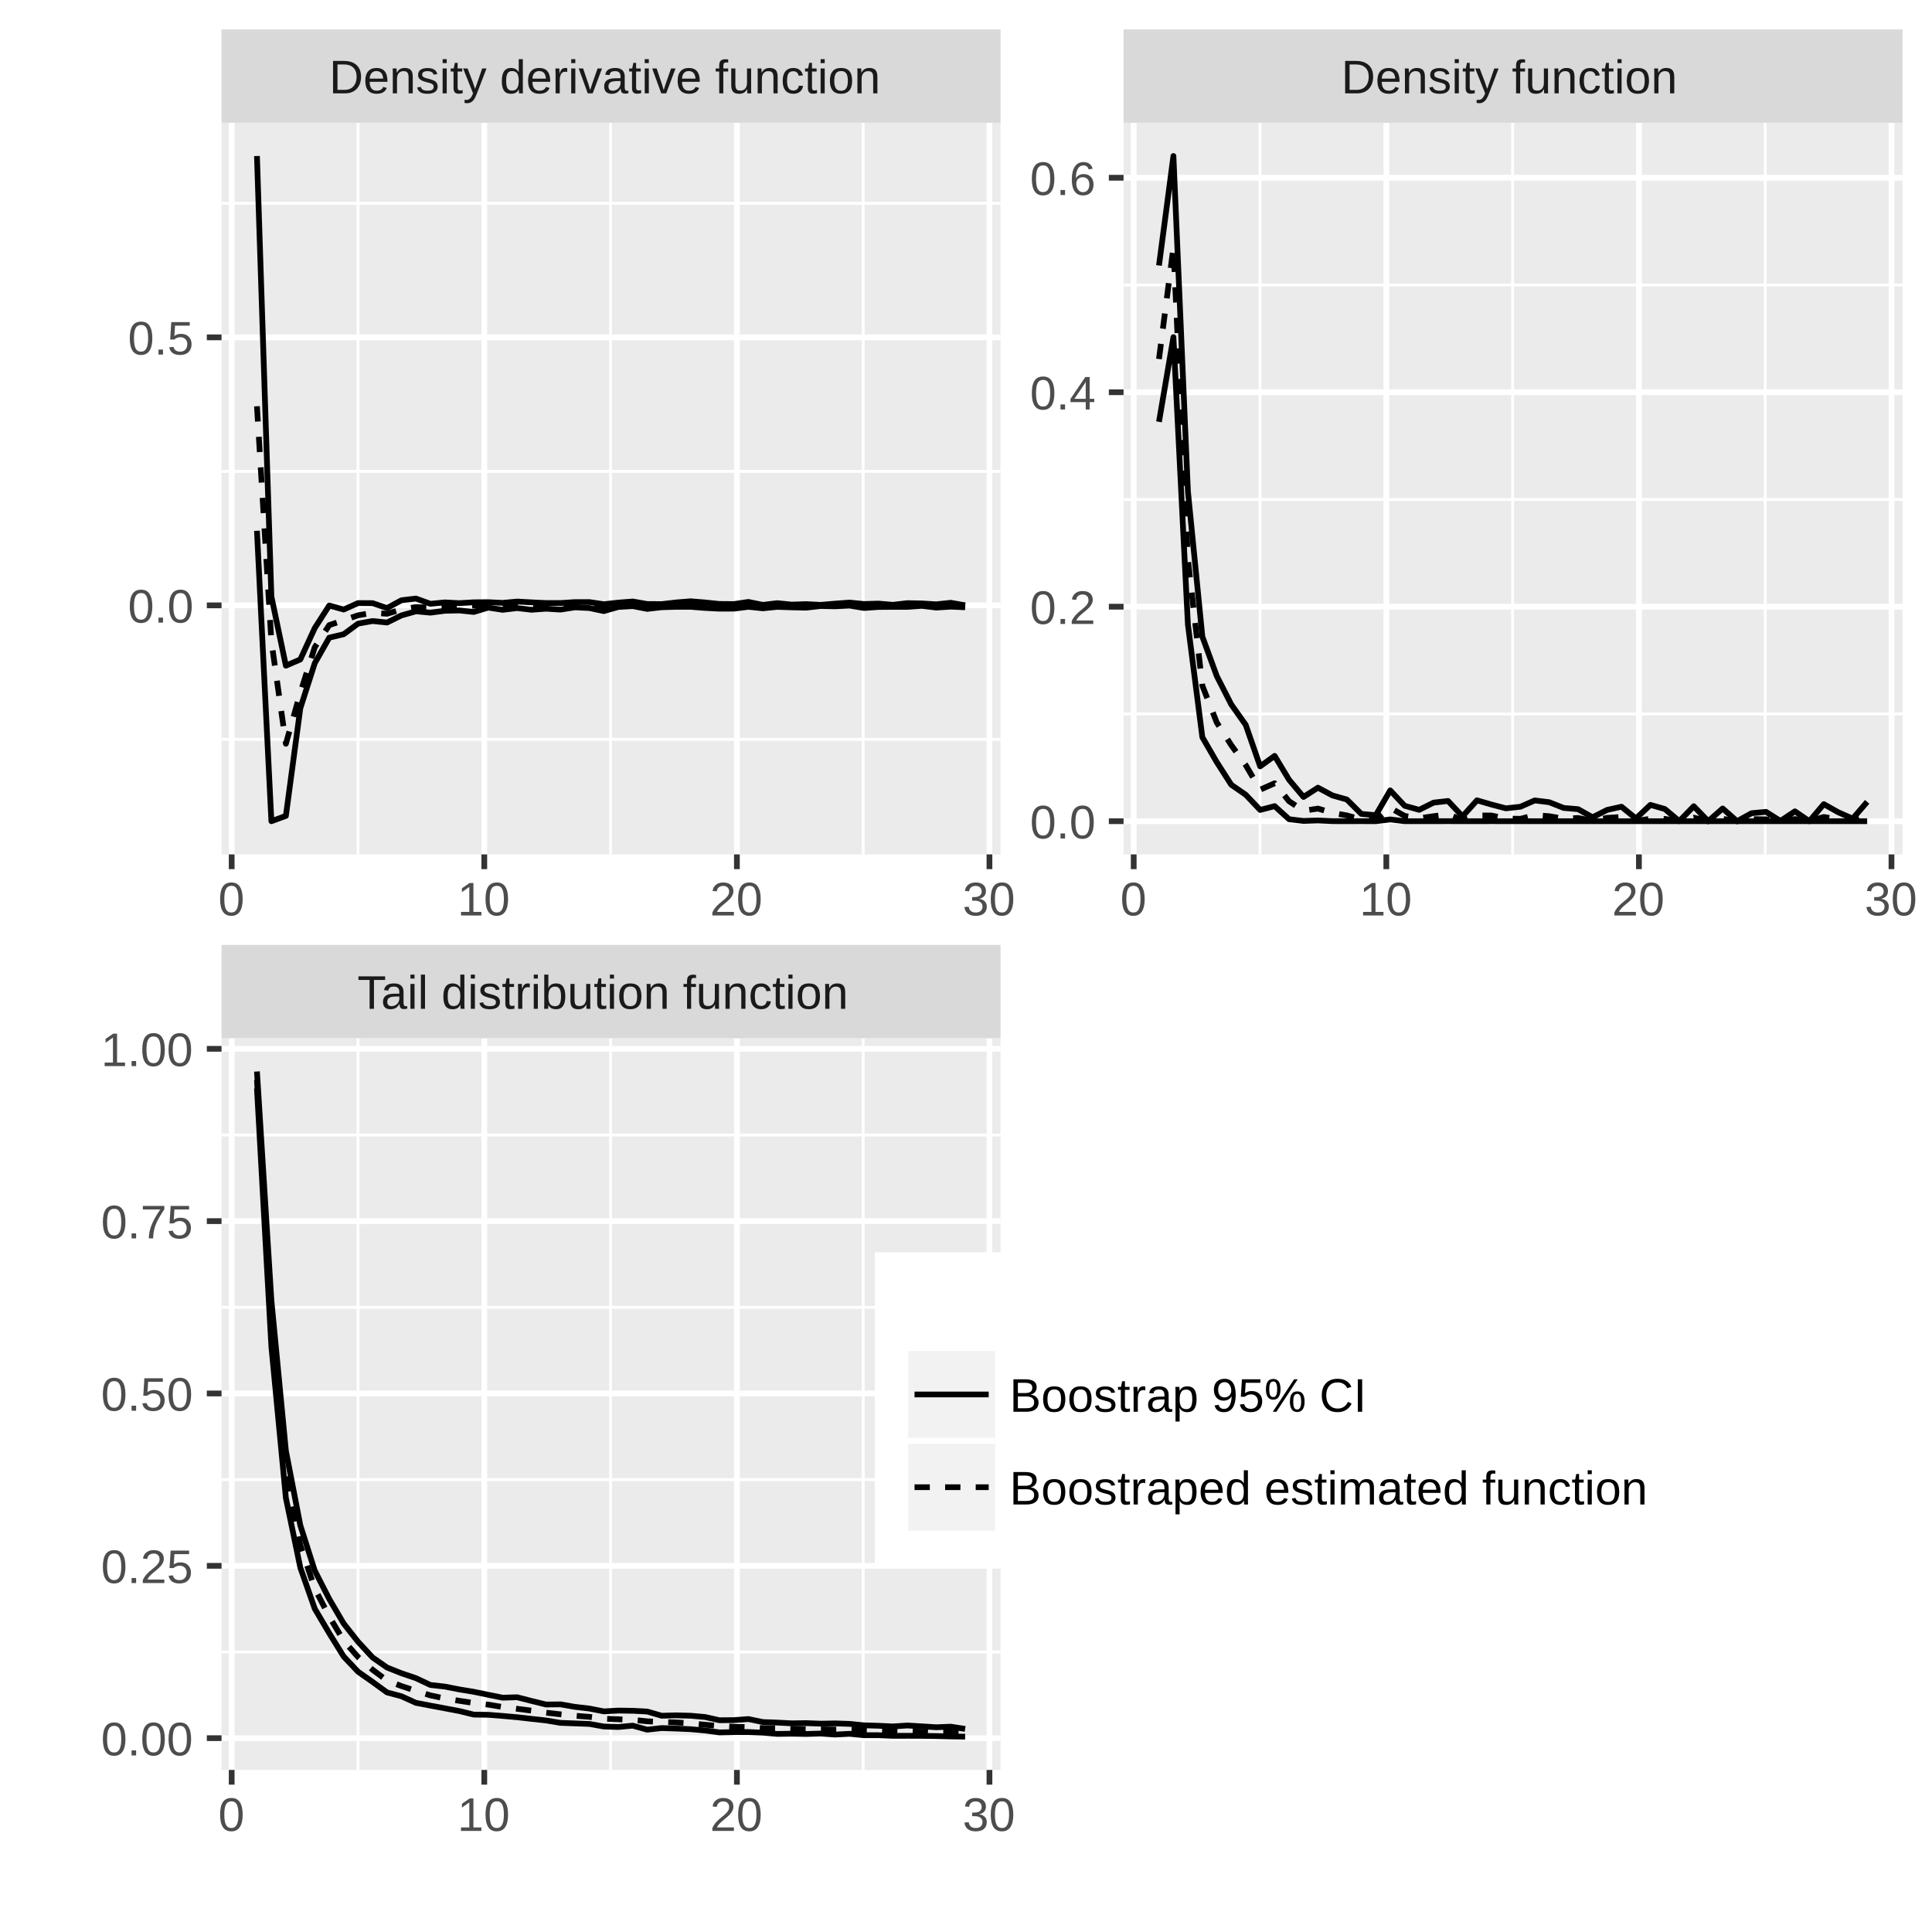
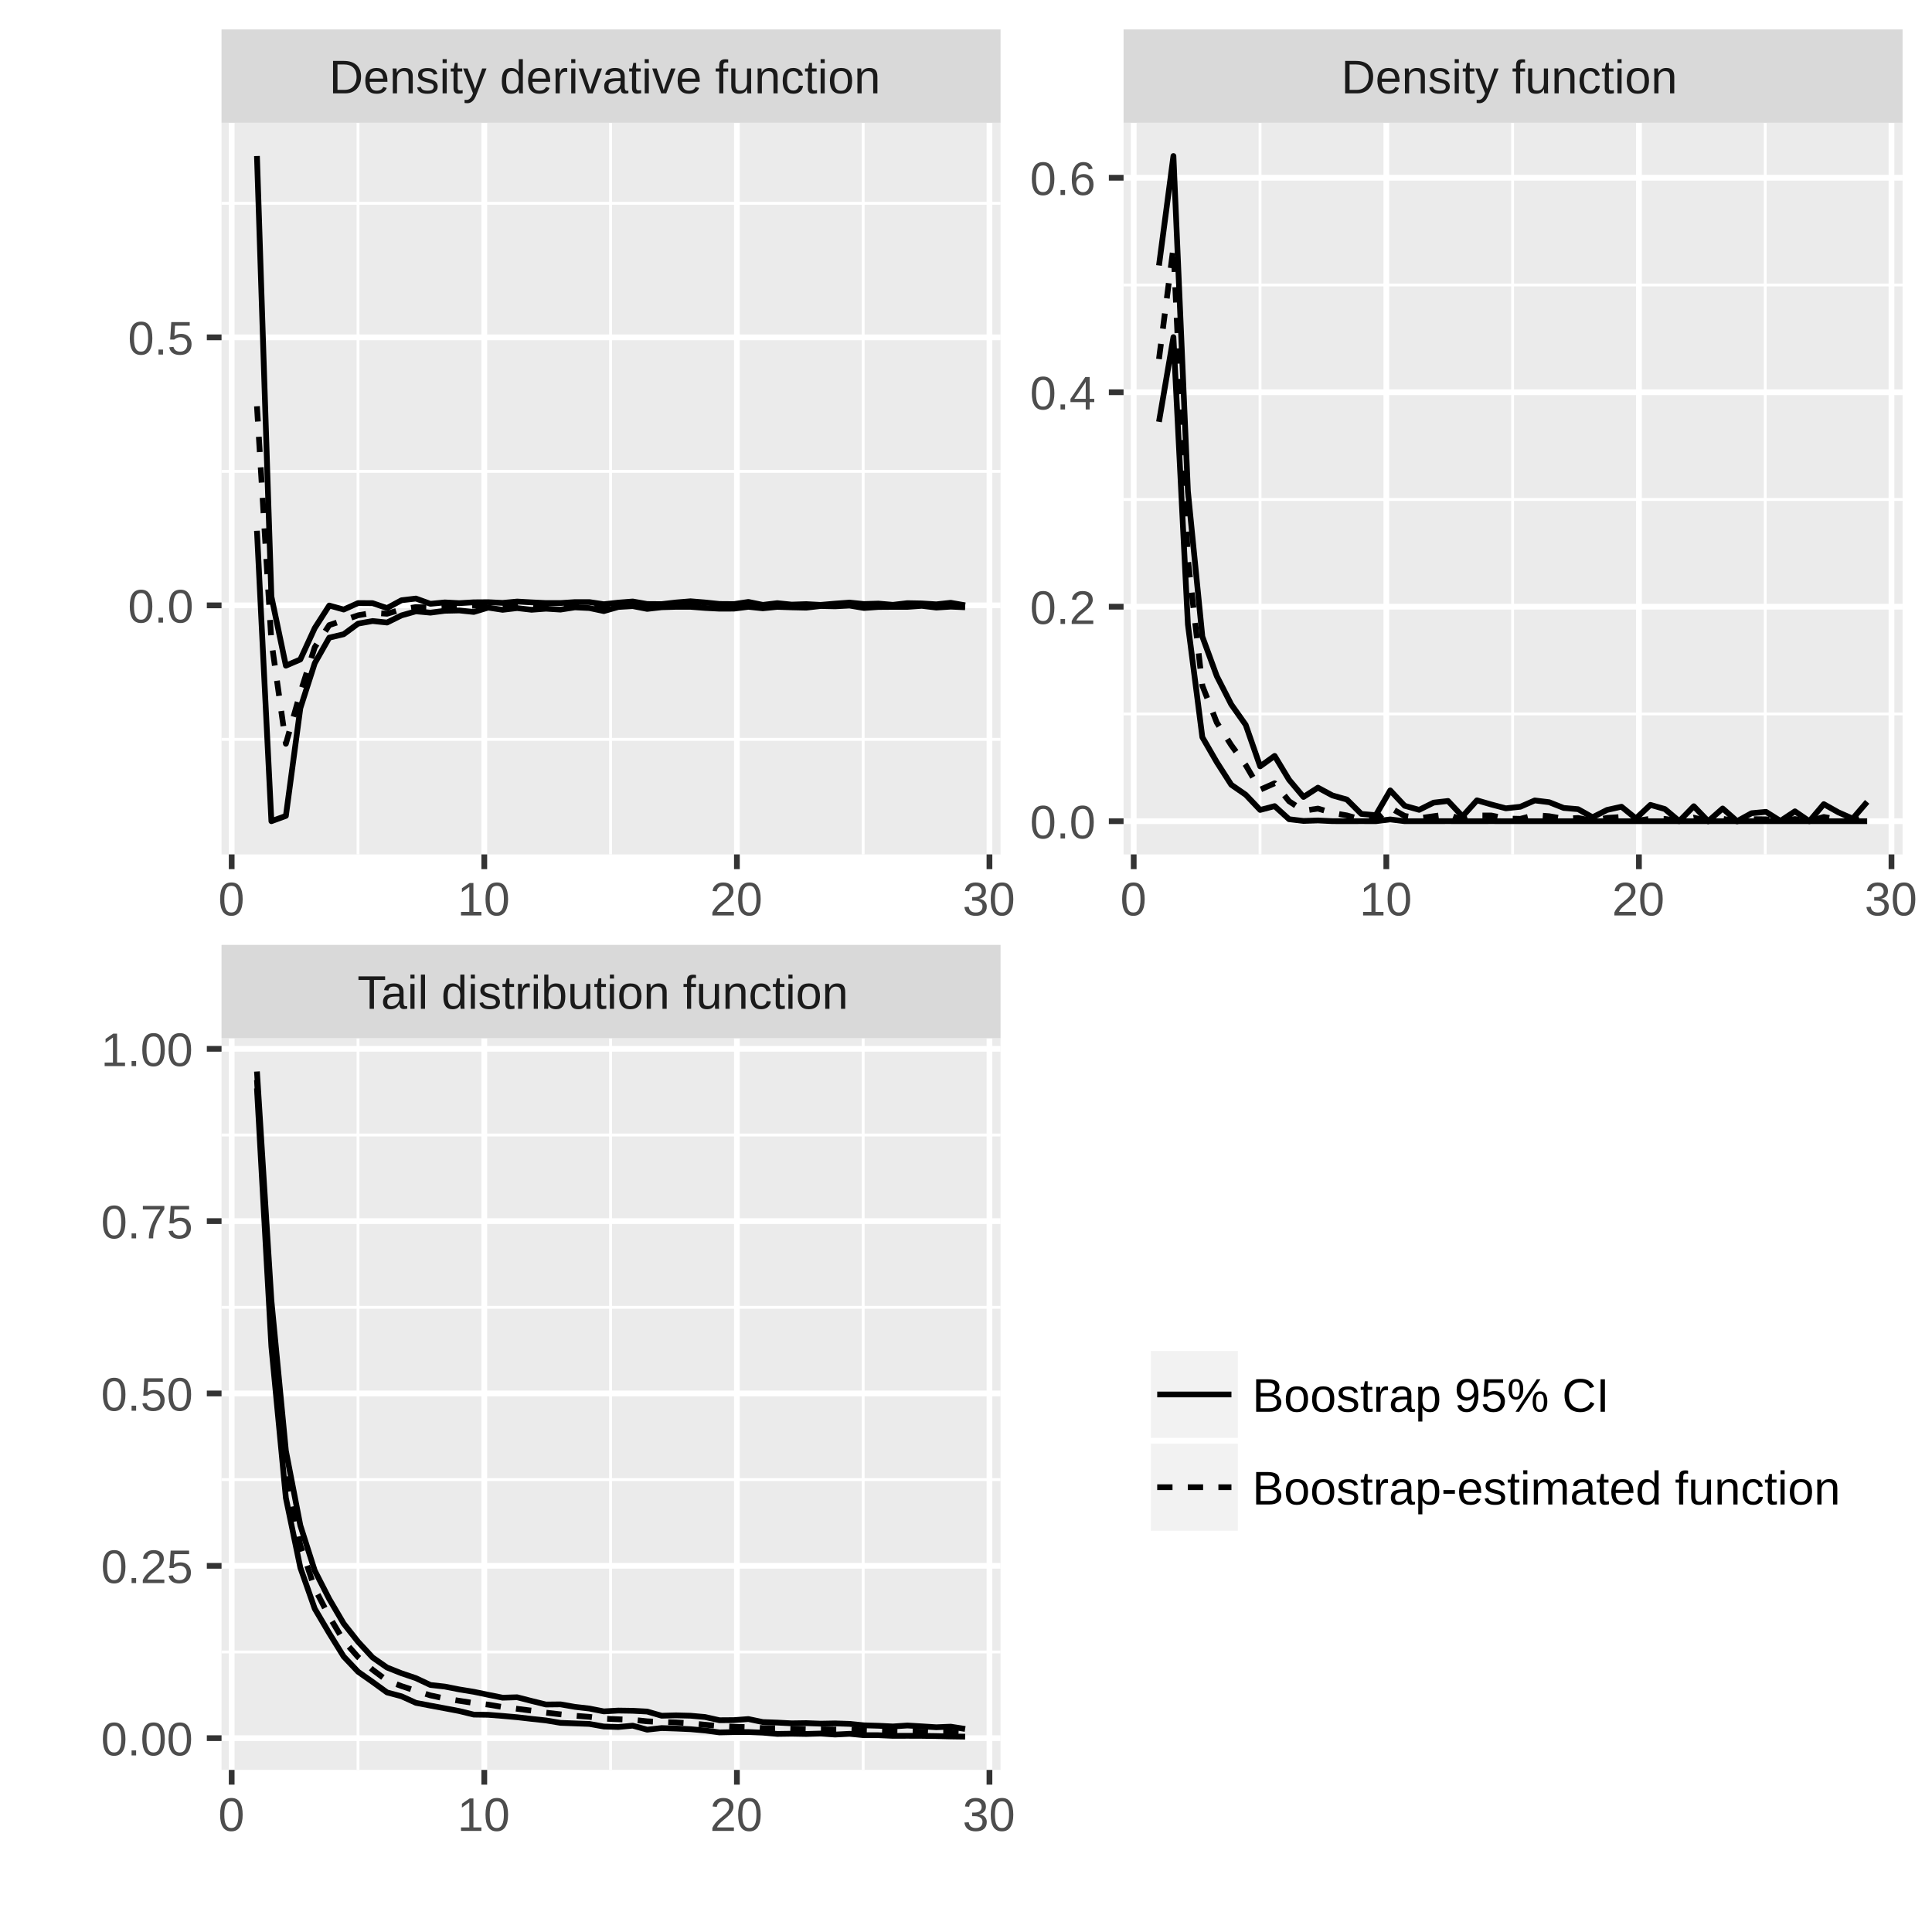
<svg xmlns="http://www.w3.org/2000/svg" viewBox="0 0 360.00 360.00">
  <defs>
    <style type="text/css">
    line, polyline, path, rect, circle {
      fill: none;
      stroke: #000000;
      stroke-linecap: round;
      stroke-linejoin: round;
      stroke-miterlimit: 10.00;
    }
  </style>
  </defs>
  <rect width="100%" height="100%" style="stroke: none; fill: #FFFFFF;" />
  <rect x="0.00" y="0.00" width="360.00" height="360.00" style="stroke-width: 1.07; stroke: #FFFFFF; fill: #FFFFFF;" />
  <defs>
    <clipPath id="cpNDEuMjgyfDE4Ni40NHwxNTkuMjE0fDIyLjg3NTk=">
      <rect x="41.28" y="22.88" width="145.16" height="136.34" />
    </clipPath>
  </defs>
  <rect x="41.28" y="22.88" width="145.16" height="136.34" style="stroke-width: 1.07; stroke: none; fill: #EBEBEB;" clip-path="url(#cpNDEuMjgyfDE4Ni40NHwxNTkuMjE0fDIyLjg3NTk=)" />
  <polyline points="41.28,137.77 186.44,137.77 " style="stroke-width: 0.53; stroke: #FFFFFF; stroke-linecap: butt;" clip-path="url(#cpNDEuMjgyfDE4Ni40NHwxNTkuMjE0fDIyLjg3NTk=)" />
  <polyline points="41.28,87.83 186.44,87.83 " style="stroke-width: 0.53; stroke: #FFFFFF; stroke-linecap: butt;" clip-path="url(#cpNDEuMjgyfDE4Ni40NHwxNTkuMjE0fDIyLjg3NTk=)" />
  <polyline points="41.28,37.89 186.44,37.89 " style="stroke-width: 0.53; stroke: #FFFFFF; stroke-linecap: butt;" clip-path="url(#cpNDEuMjgyfDE4Ni40NHwxNTkuMjE0fDIyLjg3NTk=)" />
  <polyline points="66.71,159.21 66.71,22.88 " style="stroke-width: 0.53; stroke: #FFFFFF; stroke-linecap: butt;" clip-path="url(#cpNDEuMjgyfDE4Ni40NHwxNTkuMjE0fDIyLjg3NTk=)" />
  <polyline points="113.77,159.21 113.77,22.88 " style="stroke-width: 0.53; stroke: #FFFFFF; stroke-linecap: butt;" clip-path="url(#cpNDEuMjgyfDE4Ni40NHwxNTkuMjE0fDIyLjg3NTk=)" />
  <polyline points="160.84,159.21 160.84,22.88 " style="stroke-width: 0.53; stroke: #FFFFFF; stroke-linecap: butt;" clip-path="url(#cpNDEuMjgyfDE4Ni40NHwxNTkuMjE0fDIyLjg3NTk=)" />
  <polyline points="41.28,112.80 186.44,112.80 " style="stroke-width: 1.07; stroke: #FFFFFF; stroke-linecap: butt;" clip-path="url(#cpNDEuMjgyfDE4Ni40NHwxNTkuMjE0fDIyLjg3NTk=)" />
  <polyline points="41.28,62.86 186.44,62.86 " style="stroke-width: 1.07; stroke: #FFFFFF; stroke-linecap: butt;" clip-path="url(#cpNDEuMjgyfDE4Ni40NHwxNTkuMjE0fDIyLjg3NTk=)" />
  <polyline points="43.17,159.21 43.17,22.88 " style="stroke-width: 1.07; stroke: #FFFFFF; stroke-linecap: butt;" clip-path="url(#cpNDEuMjgyfDE4Ni40NHwxNTkuMjE0fDIyLjg3NTk=)" />
  <polyline points="90.24,159.21 90.24,22.88 " style="stroke-width: 1.07; stroke: #FFFFFF; stroke-linecap: butt;" clip-path="url(#cpNDEuMjgyfDE4Ni40NHwxNTkuMjE0fDIyLjg3NTk=)" />
  <polyline points="137.31,159.21 137.31,22.88 " style="stroke-width: 1.07; stroke: #FFFFFF; stroke-linecap: butt;" clip-path="url(#cpNDEuMjgyfDE4Ni40NHwxNTkuMjE0fDIyLjg3NTk=)" />
  <polyline points="184.37,159.21 184.37,22.88 " style="stroke-width: 1.07; stroke: #FFFFFF; stroke-linecap: butt;" clip-path="url(#cpNDEuMjgyfDE4Ni40NHwxNTkuMjE0fDIyLjg3NTk=)" />
  <polyline points="47.88,75.70 50.57,119.48 53.27,138.59 55.96,129.09 58.65,120.61 61.35,116.48 64.04,115.58 66.73,114.65 69.42,114.18 72.12,114.36 74.81,113.56 77.50,113.12 80.20,113.21 82.89,113.10 85.58,113.00 88.28,112.85 90.97,112.76 93.66,112.87 96.36,112.76 99.05,112.80 101.74,112.90 104.44,112.95 107.13,112.79 109.82,112.82 112.51,113.02 115.21,112.81 117.90,112.71 120.59,112.88 123.29,112.85 125.98,112.74 128.67,112.67 131.37,112.77 134.06,112.95 136.75,112.91 139.45,112.78 142.14,112.87 144.83,112.80 147.52,112.83 150.22,112.86 152.91,112.81 155.60,112.75 158.30,112.70 160.99,112.82 163.68,112.82 166.38,112.83 169.07,112.78 171.76,112.77 174.46,112.82 177.15,112.76 179.84,112.85 " style="stroke-width: 1.07; stroke-dasharray: 2.85,2.85; stroke-linecap: butt;" clip-path="url(#cpNDEuMjgyfDE4Ni40NHwxNTkuMjE0fDIyLjg3NTk=)" />
  <polyline points="47.88,98.90 50.57,153.02 53.27,152.03 55.96,131.97 58.65,123.58 61.35,118.82 64.04,118.18 66.73,116.20 69.42,115.72 72.12,116.00 74.81,114.67 77.50,113.91 80.20,114.16 82.89,113.81 85.58,113.75 88.28,114.03 90.97,113.22 93.66,113.63 96.36,113.31 99.05,113.62 101.74,113.42 104.44,113.59 107.13,113.17 109.82,113.30 112.51,113.87 115.21,113.10 117.90,112.94 120.59,113.46 123.29,113.15 125.98,113.07 128.67,113.07 131.37,113.28 134.06,113.42 136.75,113.41 139.45,113.07 142.14,113.35 144.83,113.08 147.52,113.17 150.22,113.23 152.91,112.92 155.60,112.98 158.30,112.84 160.99,113.29 163.68,113.10 166.38,113.08 169.07,113.08 171.76,112.89 174.46,113.21 177.15,113.04 179.84,113.16 " style="stroke-width: 1.07; stroke-linecap: butt;" clip-path="url(#cpNDEuMjgyfDE4Ni40NHwxNTkuMjE0fDIyLjg3NTk=)" />
  <polyline points="47.88,29.07 50.57,111.15 53.27,124.04 55.96,122.88 58.65,117.03 61.35,112.83 64.04,113.58 66.73,112.37 69.42,112.39 72.12,113.30 74.81,111.85 77.50,111.53 80.20,112.51 82.89,112.25 85.58,112.39 88.28,112.23 90.97,112.21 93.66,112.34 96.36,112.09 99.05,112.24 101.74,112.37 104.44,112.37 107.13,112.19 109.82,112.19 112.51,112.59 115.21,112.29 117.90,112.08 120.59,112.55 123.29,112.57 125.98,112.26 128.67,112.04 131.37,112.26 134.06,112.54 136.75,112.56 139.45,112.16 142.14,112.71 144.83,112.39 147.52,112.66 150.22,112.57 152.91,112.71 155.60,112.48 158.30,112.28 160.99,112.55 163.68,112.47 166.38,112.70 169.07,112.39 171.76,112.44 174.46,112.61 177.15,112.32 179.84,112.79 " style="stroke-width: 1.07; stroke-linecap: butt;" clip-path="url(#cpNDEuMjgyfDE4Ni40NHwxNTkuMjE0fDIyLjg3NTk=)" />
  <defs>
    <clipPath id="cpMHwzNjB8MzYwfDA=">
      <rect x="0.00" y="0.00" width="360.00" height="360.00" />
    </clipPath>
  </defs>
  <defs>
    <clipPath id="cpNDEuMjgyfDE4Ni40NHwzMjkuNzk3fDE5My40NTk=">
      <rect x="41.28" y="193.46" width="145.16" height="136.34" />
    </clipPath>
  </defs>
  <rect x="41.28" y="193.46" width="145.16" height="136.34" style="stroke-width: 1.07; stroke: none; fill: #EBEBEB;" clip-path="url(#cpNDEuMjgyfDE4Ni40NHwzMjkuNzk3fDE5My40NTk=)" />
  <polyline points="41.28,307.82 186.44,307.82 " style="stroke-width: 0.53; stroke: #FFFFFF; stroke-linecap: butt;" clip-path="url(#cpNDEuMjgyfDE4Ni40NHwzMjkuNzk3fDE5My40NTk=)" />
  <polyline points="41.28,275.71 186.44,275.71 " style="stroke-width: 0.53; stroke: #FFFFFF; stroke-linecap: butt;" clip-path="url(#cpNDEuMjgyfDE4Ni40NHwzMjkuNzk3fDE5My40NTk=)" />
  <polyline points="41.28,243.60 186.44,243.60 " style="stroke-width: 0.53; stroke: #FFFFFF; stroke-linecap: butt;" clip-path="url(#cpNDEuMjgyfDE4Ni40NHwzMjkuNzk3fDE5My40NTk=)" />
  <polyline points="41.28,211.49 186.44,211.49 " style="stroke-width: 0.53; stroke: #FFFFFF; stroke-linecap: butt;" clip-path="url(#cpNDEuMjgyfDE4Ni40NHwzMjkuNzk3fDE5My40NTk=)" />
  <polyline points="66.71,329.80 66.71,193.46 " style="stroke-width: 0.53; stroke: #FFFFFF; stroke-linecap: butt;" clip-path="url(#cpNDEuMjgyfDE4Ni40NHwzMjkuNzk3fDE5My40NTk=)" />
  <polyline points="113.77,329.80 113.77,193.46 " style="stroke-width: 0.53; stroke: #FFFFFF; stroke-linecap: butt;" clip-path="url(#cpNDEuMjgyfDE4Ni40NHwzMjkuNzk3fDE5My40NTk=)" />
  <polyline points="160.84,329.80 160.84,193.46 " style="stroke-width: 0.53; stroke: #FFFFFF; stroke-linecap: butt;" clip-path="url(#cpNDEuMjgyfDE4Ni40NHwzMjkuNzk3fDE5My40NTk=)" />
  <polyline points="41.28,323.88 186.44,323.88 " style="stroke-width: 1.07; stroke: #FFFFFF; stroke-linecap: butt;" clip-path="url(#cpNDEuMjgyfDE4Ni40NHwzMjkuNzk3fDE5My40NTk=)" />
  <polyline points="41.28,291.77 186.44,291.77 " style="stroke-width: 1.07; stroke: #FFFFFF; stroke-linecap: butt;" clip-path="url(#cpNDEuMjgyfDE4Ni40NHwzMjkuNzk3fDE5My40NTk=)" />
  <polyline points="41.28,259.65 186.44,259.65 " style="stroke-width: 1.07; stroke: #FFFFFF; stroke-linecap: butt;" clip-path="url(#cpNDEuMjgyfDE4Ni40NHwzMjkuNzk3fDE5My40NTk=)" />
  <polyline points="41.28,227.54 186.44,227.54 " style="stroke-width: 1.07; stroke: #FFFFFF; stroke-linecap: butt;" clip-path="url(#cpNDEuMjgyfDE4Ni40NHwzMjkuNzk3fDE5My40NTk=)" />
  <polyline points="41.28,195.43 186.44,195.43 " style="stroke-width: 1.07; stroke: #FFFFFF; stroke-linecap: butt;" clip-path="url(#cpNDEuMjgyfDE4Ni40NHwzMjkuNzk3fDE5My40NTk=)" />
  <polyline points="43.17,329.80 43.17,193.46 " style="stroke-width: 1.07; stroke: #FFFFFF; stroke-linecap: butt;" clip-path="url(#cpNDEuMjgyfDE4Ni40NHwzMjkuNzk3fDE5My40NTk=)" />
  <polyline points="90.24,329.80 90.24,193.46 " style="stroke-width: 1.07; stroke: #FFFFFF; stroke-linecap: butt;" clip-path="url(#cpNDEuMjgyfDE4Ni40NHwzMjkuNzk3fDE5My40NTk=)" />
  <polyline points="137.31,329.80 137.31,193.46 " style="stroke-width: 1.07; stroke: #FFFFFF; stroke-linecap: butt;" clip-path="url(#cpNDEuMjgyfDE4Ni40NHwzMjkuNzk3fDE5My40NTk=)" />
  <polyline points="184.37,329.80 184.37,193.46 " style="stroke-width: 1.07; stroke: #FFFFFF; stroke-linecap: butt;" clip-path="url(#cpNDEuMjgyfDE4Ni40NHwzMjkuNzk3fDE5My40NTk=)" />
  <polyline points="47.88,201.24 50.57,245.85 53.27,274.68 55.96,287.93 58.65,296.01 61.35,301.21 64.04,305.73 66.73,308.78 69.42,311.13 72.12,313.15 74.81,314.18 77.50,315.06 80.20,315.91 82.89,316.49 85.58,316.92 88.28,317.33 90.97,317.63 93.66,318.08 96.36,318.41 99.05,318.75 101.74,319.13 104.44,319.44 107.13,319.70 109.82,319.91 112.51,320.25 115.21,320.36 117.90,320.46 120.59,320.74 123.29,320.87 125.98,320.95 128.67,321.11 131.37,321.38 134.06,321.63 136.75,321.75 139.45,321.83 142.14,322.01 144.83,322.02 147.52,322.13 150.22,322.21 152.91,322.24 155.60,322.28 158.30,322.29 160.99,322.43 163.68,322.51 166.38,322.60 169.07,322.63 171.76,322.69 174.46,322.79 177.15,322.80 179.84,322.93 " style="stroke-width: 1.07; stroke-dasharray: 2.85,2.85; stroke-linecap: butt;" clip-path="url(#cpNDEuMjgyfDE4Ni40NHwzMjkuNzk3fDE5My40NTk=)" />
  <polyline points="47.88,202.79 50.57,250.92 53.27,279.12 55.96,292.10 58.65,299.76 61.35,304.33 64.04,308.67 66.73,311.51 69.42,313.40 72.12,315.36 74.81,316.08 77.50,317.30 80.20,317.82 82.89,318.32 85.58,318.83 88.28,319.49 90.97,319.53 93.66,319.74 96.36,319.98 99.05,320.29 101.74,320.58 104.44,321.03 107.13,321.13 109.82,321.23 112.51,321.71 115.21,321.80 117.90,321.55 120.59,322.30 123.29,322.00 125.98,322.09 128.67,322.21 131.37,322.45 134.06,322.81 136.75,322.75 139.45,322.74 142.14,322.85 144.83,323.09 147.52,323.05 150.22,323.10 152.91,323.02 155.60,323.21 158.30,323.07 160.99,323.33 163.68,323.33 166.38,323.45 169.07,323.44 171.76,323.45 174.46,323.49 177.15,323.56 179.84,323.60 " style="stroke-width: 1.07; stroke-linecap: butt;" clip-path="url(#cpNDEuMjgyfDE4Ni40NHwzMjkuNzk3fDE5My40NTk=)" />
  <polyline points="47.88,199.66 50.57,242.34 53.27,270.33 55.96,284.23 58.65,292.67 61.35,297.95 64.04,302.53 66.73,305.93 69.42,308.84 72.12,310.72 74.81,311.79 77.50,312.70 80.20,313.97 82.89,314.27 85.58,314.80 88.28,315.24 90.97,315.80 93.66,316.34 96.36,316.26 99.05,316.95 101.74,317.61 104.44,317.58 107.13,318.05 109.82,318.36 112.51,318.89 115.21,318.74 117.90,318.78 120.59,318.92 123.29,319.70 125.98,319.63 128.67,319.70 131.37,319.94 134.06,320.54 136.75,320.52 139.45,320.32 142.14,320.88 144.83,320.98 147.52,321.12 150.22,321.08 152.91,321.18 155.60,321.13 158.30,321.22 160.99,321.49 163.68,321.57 166.38,321.70 169.07,321.52 171.76,321.68 174.46,321.85 177.15,321.74 179.84,322.16 " style="stroke-width: 1.07; stroke-linecap: butt;" clip-path="url(#cpNDEuMjgyfDE4Ni40NHwzMjkuNzk3fDE5My40NTk=)" />
  <defs>
    <clipPath id="cpMHwzNjB8MzYwfDA=">
      <rect x="0.00" y="0.00" width="360.00" height="360.00" />
    </clipPath>
  </defs>
  <defs>
    <clipPath id="cpMjA5LjM2MnwzNTQuNTIxfDE1OS4yMTR8MjIuODc1OQ==">
      <rect x="209.36" y="22.88" width="145.16" height="136.34" />
    </clipPath>
  </defs>
  <rect x="209.36" y="22.88" width="145.16" height="136.34" style="stroke-width: 1.07; stroke: none; fill: #EBEBEB;" clip-path="url(#cpMjA5LjM2MnwzNTQuNTIxfDE1OS4yMTR8MjIuODc1OQ==)" />
  <polyline points="209.36,133.03 354.52,133.03 " style="stroke-width: 0.53; stroke: #FFFFFF; stroke-linecap: butt;" clip-path="url(#cpMjA5LjM2MnwzNTQuNTIxfDE1OS4yMTR8MjIuODc1OQ==)" />
  <polyline points="209.36,93.07 354.52,93.07 " style="stroke-width: 0.53; stroke: #FFFFFF; stroke-linecap: butt;" clip-path="url(#cpMjA5LjM2MnwzNTQuNTIxfDE1OS4yMTR8MjIuODc1OQ==)" />
  <polyline points="209.36,53.10 354.52,53.10 " style="stroke-width: 0.53; stroke: #FFFFFF; stroke-linecap: butt;" clip-path="url(#cpMjA5LjM2MnwzNTQuNTIxfDE1OS4yMTR8MjIuODc1OQ==)" />
  <polyline points="234.79,159.21 234.79,22.88 " style="stroke-width: 0.53; stroke: #FFFFFF; stroke-linecap: butt;" clip-path="url(#cpMjA5LjM2MnwzNTQuNTIxfDE1OS4yMTR8MjIuODc1OQ==)" />
  <polyline points="281.85,159.21 281.85,22.88 " style="stroke-width: 0.53; stroke: #FFFFFF; stroke-linecap: butt;" clip-path="url(#cpMjA5LjM2MnwzNTQuNTIxfDE1OS4yMTR8MjIuODc1OQ==)" />
  <polyline points="328.92,159.21 328.92,22.88 " style="stroke-width: 0.53; stroke: #FFFFFF; stroke-linecap: butt;" clip-path="url(#cpMjA5LjM2MnwzNTQuNTIxfDE1OS4yMTR8MjIuODc1OQ==)" />
  <polyline points="209.36,153.02 354.52,153.02 " style="stroke-width: 1.07; stroke: #FFFFFF; stroke-linecap: butt;" clip-path="url(#cpMjA5LjM2MnwzNTQuNTIxfDE1OS4yMTR8MjIuODc1OQ==)" />
  <polyline points="209.36,113.05 354.52,113.05 " style="stroke-width: 1.07; stroke: #FFFFFF; stroke-linecap: butt;" clip-path="url(#cpMjA5LjM2MnwzNTQuNTIxfDE1OS4yMTR8MjIuODc1OQ==)" />
  <polyline points="209.36,73.09 354.52,73.09 " style="stroke-width: 1.07; stroke: #FFFFFF; stroke-linecap: butt;" clip-path="url(#cpMjA5LjM2MnwzNTQuNTIxfDE1OS4yMTR8MjIuODc1OQ==)" />
  <polyline points="209.36,33.12 354.52,33.12 " style="stroke-width: 1.07; stroke: #FFFFFF; stroke-linecap: butt;" clip-path="url(#cpMjA5LjM2MnwzNTQuNTIxfDE1OS4yMTR8MjIuODc1OQ==)" />
  <polyline points="211.25,159.21 211.25,22.88 " style="stroke-width: 1.07; stroke: #FFFFFF; stroke-linecap: butt;" clip-path="url(#cpMjA5LjM2MnwzNTQuNTIxfDE1OS4yMTR8MjIuODc1OQ==)" />
  <polyline points="258.32,159.21 258.32,22.88 " style="stroke-width: 1.07; stroke: #FFFFFF; stroke-linecap: butt;" clip-path="url(#cpMjA5LjM2MnwzNTQuNTIxfDE1OS4yMTR8MjIuODc1OQ==)" />
  <polyline points="305.39,159.21 305.39,22.88 " style="stroke-width: 1.07; stroke: #FFFFFF; stroke-linecap: butt;" clip-path="url(#cpMjA5LjM2MnwzNTQuNTIxfDE1OS4yMTR8MjIuODc1OQ==)" />
  <polyline points="352.45,159.21 352.45,22.88 " style="stroke-width: 1.07; stroke: #FFFFFF; stroke-linecap: butt;" clip-path="url(#cpMjA5LjM2MnwzNTQuNTIxfDE1OS4yMTR8MjIuODc1OQ==)" />
  <polyline points="215.96,66.90 218.65,46.05 221.35,104.20 224.04,127.76 226.73,134.64 229.43,138.85 232.12,142.56 234.81,147.15 237.51,145.95 240.20,149.30 242.89,151.07 245.58,150.67 248.28,151.47 250.97,151.94 253.66,152.70 256.36,152.81 259.05,150.53 261.74,152.04 264.44,152.47 267.13,152.09 269.82,151.73 272.52,152.81 275.21,151.95 277.90,151.96 280.59,152.52 283.29,152.58 285.98,151.89 288.67,152.09 291.37,152.56 294.06,152.42 296.75,152.93 299.45,152.40 302.14,152.23 304.83,152.96 307.53,152.57 310.22,152.59 312.91,153.02 315.61,152.36 318.30,153.02 320.99,152.58 323.68,153.02 326.38,152.64 329.07,152.67 331.76,153.01 334.46,152.62 337.15,153.02 339.84,152.23 342.54,152.71 345.23,152.95 347.92,152.15 " style="stroke-width: 1.07; stroke-dasharray: 2.85,2.85; stroke-linecap: butt;" clip-path="url(#cpMjA5LjM2MnwzNTQuNTIxfDE1OS4yMTR8MjIuODc1OQ==)" />
  <polyline points="215.96,78.60 218.65,62.82 221.35,116.36 224.04,137.37 226.73,142.02 229.43,146.23 232.12,148.09 234.81,150.92 237.51,150.21 240.20,152.65 242.89,152.97 245.58,152.88 248.28,153.01 250.97,153.02 253.66,153.01 256.36,153.02 259.05,152.69 261.74,153.02 264.44,153.02 267.13,153.02 269.82,153.01 272.52,153.02 275.21,153.02 277.90,153.01 280.59,153.02 283.29,153.02 285.98,153.02 288.67,153.02 291.37,153.02 294.06,153.02 296.75,153.02 299.45,153.02 302.14,153.02 304.83,153.02 307.53,153.02 310.22,153.02 312.91,153.02 315.61,153.02 318.30,153.02 320.99,153.02 323.68,153.02 326.38,153.02 329.07,153.02 331.76,153.02 334.46,153.02 337.15,153.02 339.84,153.02 342.54,153.02 345.23,153.02 347.92,153.02 " style="stroke-width: 1.07; stroke-linecap: butt;" clip-path="url(#cpMjA5LjM2MnwzNTQuNTIxfDE1OS4yMTR8MjIuODc1OQ==)" />
  <polyline points="215.96,49.47 218.65,29.07 221.35,91.54 224.04,118.62 226.73,125.98 229.43,131.27 232.12,135.07 234.81,142.80 237.51,140.85 240.20,145.30 242.89,148.50 245.58,146.77 248.28,148.22 250.97,148.98 253.66,151.66 256.36,151.90 259.05,147.28 261.74,150.15 264.44,150.90 267.13,149.56 269.82,149.25 272.52,152.12 275.21,149.13 277.90,149.91 280.59,150.62 283.29,150.33 285.98,149.15 288.67,149.48 291.37,150.55 294.06,150.78 296.75,152.29 299.45,150.92 302.14,150.32 304.83,152.51 307.53,149.98 310.22,150.75 312.91,153.01 315.61,150.23 318.30,153.02 320.99,150.65 323.68,153.02 326.38,151.53 329.07,151.28 331.76,152.97 334.46,151.18 337.15,153.02 339.84,149.84 342.54,151.36 345.23,152.54 347.92,149.41 " style="stroke-width: 1.07; stroke-linecap: butt;" clip-path="url(#cpMjA5LjM2MnwzNTQuNTIxfDE1OS4yMTR8MjIuODc1OQ==)" />
  <defs>
    <clipPath id="cpMHwzNjB8MzYwfDA=">
      <rect x="0.00" y="0.00" width="360.00" height="360.00" />
    </clipPath>
  </defs>
  <defs>
    <clipPath id="cpMjA5LjM2MnwzNTQuNTIxfDMyOS43OTd8MTkzLjQ1OQ==">
      <rect x="209.36" y="193.46" width="145.16" height="136.34" />
    </clipPath>
  </defs>
  <defs>
    <clipPath id="cpMHwzNjB8MzYwfDA=">
      <rect x="0.00" y="0.00" width="360.00" height="360.00" />
    </clipPath>
  </defs>
  <defs>
    <clipPath id="cpNDEuMjgyfDE4Ni40NHwxOTMuNDU5fDE3Ni4wNjI=">
      <rect x="41.28" y="176.06" width="145.16" height="17.40" />
    </clipPath>
  </defs>
  <rect x="41.28" y="176.06" width="145.16" height="17.40" style="stroke-width: 1.07; stroke: none; fill: #D9D9D9;" clip-path="url(#cpNDEuMjgyfDE4Ni40NHwxOTMuNDU5fDE3Ni4wNjI=)" />
  <g clip-path="url(#cpNDEuMjgyfDE4Ni40NHwxOTMuNDU5fDE3Ni4wNjI=)">
    <text x="66.59" y="187.98" style="font-size: 8.80px; fill: #1A1A1A; font-family: Arial;" textLength="94.55px" lengthAdjust="spacingAndGlyphs">Tail distribution function</text>
  </g>
  <defs>
    <clipPath id="cpMHwzNjB8MzYwfDA=">
      <rect x="0.00" y="0.00" width="360.00" height="360.00" />
    </clipPath>
  </defs>
  <defs>
    <clipPath id="cpMjA5LjM2MnwzNTQuNTIxfDE5My40NTl8MTc2LjA2Mg==">
      <rect x="209.36" y="176.06" width="145.16" height="17.40" />
    </clipPath>
  </defs>
  <defs>
    <clipPath id="cpMHwzNjB8MzYwfDA=">
      <rect x="0.00" y="0.00" width="360.00" height="360.00" />
    </clipPath>
  </defs>
  <defs>
    <clipPath id="cpNDEuMjgyfDE4Ni40NHwyMi44NzU5fDUuNDc5NDU=">
      <rect x="41.28" y="5.48" width="145.16" height="17.40" />
    </clipPath>
  </defs>
  <rect x="41.28" y="5.48" width="145.16" height="17.40" style="stroke-width: 1.07; stroke: none; fill: #D9D9D9;" clip-path="url(#cpNDEuMjgyfDE4Ni40NHwyMi44NzU5fDUuNDc5NDU=)" />
  <g clip-path="url(#cpNDEuMjgyfDE4Ni40NHwyMi44NzU5fDUuNDc5NDU=)">
    <text x="61.34" y="17.40" style="font-size: 8.80px; fill: #1A1A1A; font-family: Arial;" textLength="105.05px" lengthAdjust="spacingAndGlyphs">Density derivative function</text>
  </g>
  <defs>
    <clipPath id="cpMHwzNjB8MzYwfDA=">
      <rect x="0.00" y="0.00" width="360.00" height="360.00" />
    </clipPath>
  </defs>
  <defs>
    <clipPath id="cpMjA5LjM2MnwzNTQuNTIxfDIyLjg3NTl8NS40Nzk0NQ==">
      <rect x="209.36" y="5.48" width="145.16" height="17.40" />
    </clipPath>
  </defs>
  <rect x="209.36" y="5.48" width="145.16" height="17.40" style="stroke-width: 1.07; stroke: none; fill: #D9D9D9;" clip-path="url(#cpMjA5LjM2MnwzNTQuNTIxfDIyLjg3NTl8NS40Nzk0NQ==)" />
  <g clip-path="url(#cpMjA5LjM2MnwzNTQuNTIxfDIyLjg3NTl8NS40Nzk0NQ==)">
    <text x="249.93" y="17.40" style="font-size: 8.80px; fill: #1A1A1A; font-family: Arial;" textLength="64.03px" lengthAdjust="spacingAndGlyphs">Density function</text>
  </g>
  <defs>
    <clipPath id="cpMHwzNjB8MzYwfDA=">
      <rect x="0.00" y="0.00" width="360.00" height="360.00" />
    </clipPath>
  </defs>
  <polyline points="43.17,332.54 43.17,329.80 " style="stroke-width: 1.07; stroke: #333333; stroke-linecap: butt;" clip-path="url(#cpMHwzNjB8MzYwfDA=)" />
  <polyline points="90.24,332.54 90.24,329.80 " style="stroke-width: 1.07; stroke: #333333; stroke-linecap: butt;" clip-path="url(#cpMHwzNjB8MzYwfDA=)" />
  <polyline points="137.31,332.54 137.31,329.80 " style="stroke-width: 1.07; stroke: #333333; stroke-linecap: butt;" clip-path="url(#cpMHwzNjB8MzYwfDA=)" />
  <polyline points="184.37,332.54 184.37,329.80 " style="stroke-width: 1.07; stroke: #333333; stroke-linecap: butt;" clip-path="url(#cpMHwzNjB8MzYwfDA=)" />
  <g clip-path="url(#cpMHwzNjB8MzYwfDA=)">
    <text x="40.67" y="341.17" style="font-size: 8.80px; fill: #4D4D4D; font-family: Arial;" textLength="5.01px" lengthAdjust="spacingAndGlyphs">0</text>
  </g>
  <g clip-path="url(#cpMHwzNjB8MzYwfDA=)">
    <text x="85.23" y="341.17" style="font-size: 8.80px; fill: #4D4D4D; font-family: Arial;" textLength="10.01px" lengthAdjust="spacingAndGlyphs">10</text>
  </g>
  <g clip-path="url(#cpMHwzNjB8MzYwfDA=)">
    <text x="132.30" y="341.17" style="font-size: 8.80px; fill: #4D4D4D; font-family: Arial;" textLength="10.01px" lengthAdjust="spacingAndGlyphs">20</text>
  </g>
  <g clip-path="url(#cpMHwzNjB8MzYwfDA=)">
    <text x="179.37" y="341.17" style="font-size: 8.80px; fill: #4D4D4D; font-family: Arial;" textLength="10.01px" lengthAdjust="spacingAndGlyphs">30</text>
  </g>
  <polyline points="43.17,161.95 43.17,159.21 " style="stroke-width: 1.07; stroke: #333333; stroke-linecap: butt;" clip-path="url(#cpMHwzNjB8MzYwfDA=)" />
  <polyline points="90.24,161.95 90.24,159.21 " style="stroke-width: 1.07; stroke: #333333; stroke-linecap: butt;" clip-path="url(#cpMHwzNjB8MzYwfDA=)" />
  <polyline points="137.31,161.95 137.31,159.21 " style="stroke-width: 1.07; stroke: #333333; stroke-linecap: butt;" clip-path="url(#cpMHwzNjB8MzYwfDA=)" />
  <polyline points="184.37,161.95 184.37,159.21 " style="stroke-width: 1.07; stroke: #333333; stroke-linecap: butt;" clip-path="url(#cpMHwzNjB8MzYwfDA=)" />
  <g clip-path="url(#cpMHwzNjB8MzYwfDA=)">
    <text x="40.67" y="170.58" style="font-size: 8.80px; fill: #4D4D4D; font-family: Arial;" textLength="5.01px" lengthAdjust="spacingAndGlyphs">0</text>
  </g>
  <g clip-path="url(#cpMHwzNjB8MzYwfDA=)">
    <text x="85.23" y="170.58" style="font-size: 8.80px; fill: #4D4D4D; font-family: Arial;" textLength="10.01px" lengthAdjust="spacingAndGlyphs">10</text>
  </g>
  <g clip-path="url(#cpMHwzNjB8MzYwfDA=)">
    <text x="132.30" y="170.58" style="font-size: 8.80px; fill: #4D4D4D; font-family: Arial;" textLength="10.01px" lengthAdjust="spacingAndGlyphs">20</text>
  </g>
  <g clip-path="url(#cpMHwzNjB8MzYwfDA=)">
    <text x="179.37" y="170.58" style="font-size: 8.80px; fill: #4D4D4D; font-family: Arial;" textLength="10.01px" lengthAdjust="spacingAndGlyphs">30</text>
  </g>
  <polyline points="211.25,161.95 211.25,159.21 " style="stroke-width: 1.07; stroke: #333333; stroke-linecap: butt;" clip-path="url(#cpMHwzNjB8MzYwfDA=)" />
  <polyline points="258.32,161.95 258.32,159.21 " style="stroke-width: 1.07; stroke: #333333; stroke-linecap: butt;" clip-path="url(#cpMHwzNjB8MzYwfDA=)" />
  <polyline points="305.39,161.95 305.39,159.21 " style="stroke-width: 1.07; stroke: #333333; stroke-linecap: butt;" clip-path="url(#cpMHwzNjB8MzYwfDA=)" />
  <polyline points="352.45,161.95 352.45,159.21 " style="stroke-width: 1.07; stroke: #333333; stroke-linecap: butt;" clip-path="url(#cpMHwzNjB8MzYwfDA=)" />
  <g clip-path="url(#cpMHwzNjB8MzYwfDA=)">
    <text x="208.75" y="170.58" style="font-size: 8.80px; fill: #4D4D4D; font-family: Arial;" textLength="5.01px" lengthAdjust="spacingAndGlyphs">0</text>
  </g>
  <g clip-path="url(#cpMHwzNjB8MzYwfDA=)">
    <text x="253.32" y="170.58" style="font-size: 8.80px; fill: #4D4D4D; font-family: Arial;" textLength="10.01px" lengthAdjust="spacingAndGlyphs">10</text>
  </g>
  <g clip-path="url(#cpMHwzNjB8MzYwfDA=)">
    <text x="300.38" y="170.58" style="font-size: 8.80px; fill: #4D4D4D; font-family: Arial;" textLength="10.01px" lengthAdjust="spacingAndGlyphs">20</text>
  </g>
  <g clip-path="url(#cpMHwzNjB8MzYwfDA=)">
    <text x="347.45" y="170.58" style="font-size: 8.80px; fill: #4D4D4D; font-family: Arial;" textLength="10.01px" lengthAdjust="spacingAndGlyphs">30</text>
  </g>
  <g clip-path="url(#cpMHwzNjB8MzYwfDA=)">
    <text x="191.92" y="156.24" style="font-size: 8.80px; fill: #4D4D4D; font-family: Arial;" textLength="12.51px" lengthAdjust="spacingAndGlyphs">0.0</text>
  </g>
  <g clip-path="url(#cpMHwzNjB8MzYwfDA=)">
    <text x="191.92" y="116.27" style="font-size: 8.80px; fill: #4D4D4D; font-family: Arial;" textLength="12.51px" lengthAdjust="spacingAndGlyphs">0.2</text>
  </g>
  <g clip-path="url(#cpMHwzNjB8MzYwfDA=)">
    <text x="191.92" y="76.30" style="font-size: 8.80px; fill: #4D4D4D; font-family: Arial;" textLength="12.51px" lengthAdjust="spacingAndGlyphs">0.4</text>
  </g>
  <g clip-path="url(#cpMHwzNjB8MzYwfDA=)">
    <text x="191.92" y="36.34" style="font-size: 8.80px; fill: #4D4D4D; font-family: Arial;" textLength="12.51px" lengthAdjust="spacingAndGlyphs">0.6</text>
  </g>
  <polyline points="206.62,153.02 209.36,153.02 " style="stroke-width: 1.07; stroke: #333333; stroke-linecap: butt;" clip-path="url(#cpMHwzNjB8MzYwfDA=)" />
  <polyline points="206.62,113.05 209.36,113.05 " style="stroke-width: 1.07; stroke: #333333; stroke-linecap: butt;" clip-path="url(#cpMHwzNjB8MzYwfDA=)" />
  <polyline points="206.62,73.09 209.36,73.09 " style="stroke-width: 1.07; stroke: #333333; stroke-linecap: butt;" clip-path="url(#cpMHwzNjB8MzYwfDA=)" />
  <polyline points="206.62,33.12 209.36,33.12 " style="stroke-width: 1.07; stroke: #333333; stroke-linecap: butt;" clip-path="url(#cpMHwzNjB8MzYwfDA=)" />
  <g clip-path="url(#cpMHwzNjB8MzYwfDA=)">
    <text x="23.84" y="116.02" style="font-size: 8.80px; fill: #4D4D4D; font-family: Arial;" textLength="12.51px" lengthAdjust="spacingAndGlyphs">0.0</text>
  </g>
  <g clip-path="url(#cpMHwzNjB8MzYwfDA=)">
    <text x="23.84" y="66.07" style="font-size: 8.80px; fill: #4D4D4D; font-family: Arial;" textLength="12.51px" lengthAdjust="spacingAndGlyphs">0.5</text>
  </g>
  <polyline points="38.54,112.80 41.28,112.80 " style="stroke-width: 1.07; stroke: #333333; stroke-linecap: butt;" clip-path="url(#cpMHwzNjB8MzYwfDA=)" />
  <polyline points="38.54,62.86 41.28,62.86 " style="stroke-width: 1.07; stroke: #333333; stroke-linecap: butt;" clip-path="url(#cpMHwzNjB8MzYwfDA=)" />
  <g clip-path="url(#cpMHwzNjB8MzYwfDA=)">
    <text x="18.83" y="327.10" style="font-size: 8.80px; fill: #4D4D4D; font-family: Arial;" textLength="17.52px" lengthAdjust="spacingAndGlyphs">0.00</text>
  </g>
  <g clip-path="url(#cpMHwzNjB8MzYwfDA=)">
    <text x="18.83" y="294.98" style="font-size: 8.80px; fill: #4D4D4D; font-family: Arial;" textLength="17.52px" lengthAdjust="spacingAndGlyphs">0.25</text>
  </g>
  <g clip-path="url(#cpMHwzNjB8MzYwfDA=)">
    <text x="18.83" y="262.87" style="font-size: 8.80px; fill: #4D4D4D; font-family: Arial;" textLength="17.52px" lengthAdjust="spacingAndGlyphs">0.50</text>
  </g>
  <g clip-path="url(#cpMHwzNjB8MzYwfDA=)">
    <text x="18.83" y="230.76" style="font-size: 8.80px; fill: #4D4D4D; font-family: Arial;" textLength="17.52px" lengthAdjust="spacingAndGlyphs">0.75</text>
  </g>
  <g clip-path="url(#cpMHwzNjB8MzYwfDA=)">
    <text x="18.83" y="198.65" style="font-size: 8.80px; fill: #4D4D4D; font-family: Arial;" textLength="17.52px" lengthAdjust="spacingAndGlyphs">1.00</text>
  </g>
  <polyline points="38.54,323.88 41.28,323.88 " style="stroke-width: 1.07; stroke: #333333; stroke-linecap: butt;" clip-path="url(#cpMHwzNjB8MzYwfDA=)" />
  <polyline points="38.54,291.77 41.28,291.77 " style="stroke-width: 1.07; stroke: #333333; stroke-linecap: butt;" clip-path="url(#cpMHwzNjB8MzYwfDA=)" />
  <polyline points="38.54,259.65 41.28,259.65 " style="stroke-width: 1.07; stroke: #333333; stroke-linecap: butt;" clip-path="url(#cpMHwzNjB8MzYwfDA=)" />
  <polyline points="38.54,227.54 41.28,227.54 " style="stroke-width: 1.07; stroke: #333333; stroke-linecap: butt;" clip-path="url(#cpMHwzNjB8MzYwfDA=)" />
  <polyline points="38.54,195.43 41.28,195.43 " style="stroke-width: 1.07; stroke: #333333; stroke-linecap: butt;" clip-path="url(#cpMHwzNjB8MzYwfDA=)" />
-   <rect x="163.01" y="233.34" width="152.35" height="58.09" style="stroke-width: 1.07; stroke: none; fill: #FFFFFF;" clip-path="url(#cpMHwzNjB8MzYwfDA=)" />
-   <rect x="168.68" y="251.20" width="17.28" height="17.28" style="stroke-width: 1.07; stroke: #FFFFFF; fill: #F2F2F2;" clip-path="url(#cpMHwzNjB8MzYwfDA=)" />
-   <line x1="170.41" y1="259.84" x2="184.23" y2="259.84" style="stroke-width: 1.07; stroke-linecap: butt;" clip-path="url(#cpMHwzNjB8MzYwfDA=)" />
-   <rect x="168.68" y="268.48" width="17.28" height="17.28" style="stroke-width: 1.07; stroke: #FFFFFF; fill: #F2F2F2;" clip-path="url(#cpMHwzNjB8MzYwfDA=)" />
-   <line x1="170.41" y1="277.12" x2="184.23" y2="277.12" style="stroke-width: 1.07; stroke-dasharray: 2.85,2.85; stroke-linecap: butt;" clip-path="url(#cpMHwzNjB8MzYwfDA=)" />
-   <g clip-path="url(#cpMHwzNjB8MzYwfDA=)">
-     <text x="188.12" y="263.06" style="font-size: 8.80px; font-family: Arial;" textLength="68.04px" lengthAdjust="spacingAndGlyphs">Boostrap 95% CI</text>
-   </g>
-   <g clip-path="url(#cpMHwzNjB8MzYwfDA=)">
-     <text x="188.12" y="280.34" style="font-size: 8.80px; font-family: Arial;" textLength="121.57px" lengthAdjust="spacingAndGlyphs">Boostraped estimated function</text>
+   <rect x="208.24" y="233.34" width="142.84" height="58.09" style="stroke-width: 1.07; stroke: none; fill: #FFFFFF;" clip-path="url(#cpMHwzNjB8MzYwfDA=)" />
+   <rect x="213.91" y="251.20" width="17.28" height="17.28" style="stroke-width: 1.07; stroke: #FFFFFF; fill: #F2F2F2;" clip-path="url(#cpMHwzNjB8MzYwfDA=)" />
+   <line x1="215.63" y1="259.84" x2="229.46" y2="259.84" style="stroke-width: 1.07; stroke-linecap: butt;" clip-path="url(#cpMHwzNjB8MzYwfDA=)" />
+   <rect x="213.91" y="268.48" width="17.28" height="17.28" style="stroke-width: 1.07; stroke: #FFFFFF; fill: #F2F2F2;" clip-path="url(#cpMHwzNjB8MzYwfDA=)" />
+   <line x1="215.63" y1="277.12" x2="229.46" y2="277.12" style="stroke-width: 1.07; stroke-dasharray: 2.85,2.85; stroke-linecap: butt;" clip-path="url(#cpMHwzNjB8MzYwfDA=)" />
+   <g clip-path="url(#cpMHwzNjB8MzYwfDA=)">
+     <text x="233.35" y="263.06" style="font-size: 8.80px; font-family: Arial;" textLength="68.04px" lengthAdjust="spacingAndGlyphs">Boostrap 95% CI</text>
+   </g>
+   <g clip-path="url(#cpMHwzNjB8MzYwfDA=)">
+     <text x="233.35" y="280.34" style="font-size: 8.80px; font-family: Arial;" textLength="112.06px" lengthAdjust="spacingAndGlyphs">Boostrap-estimated function</text>
  </g>
</svg>
